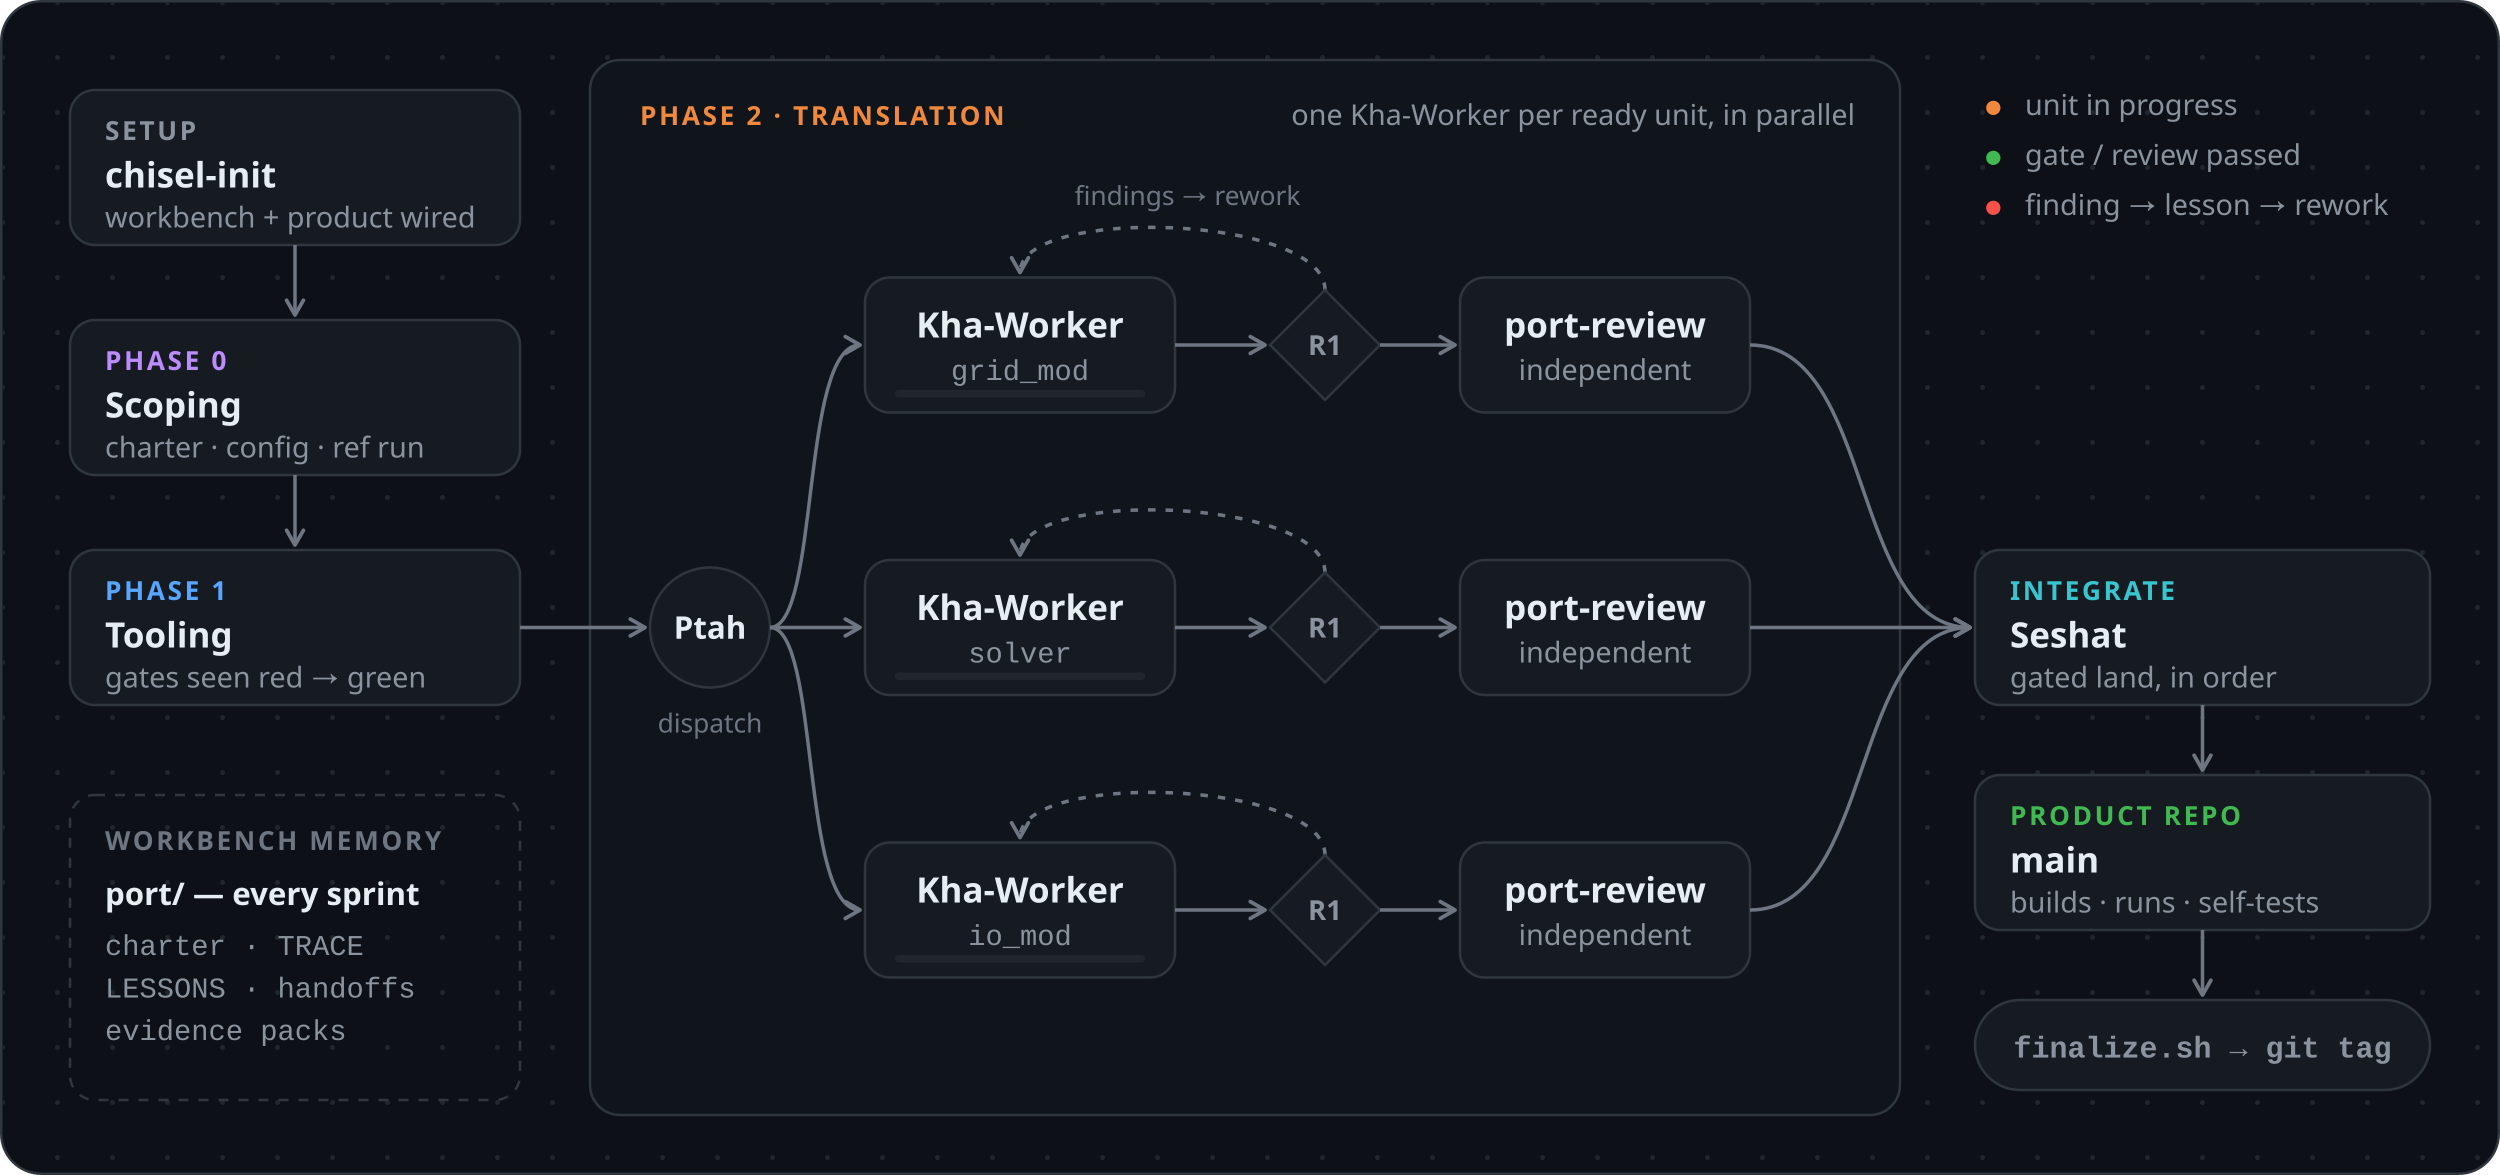
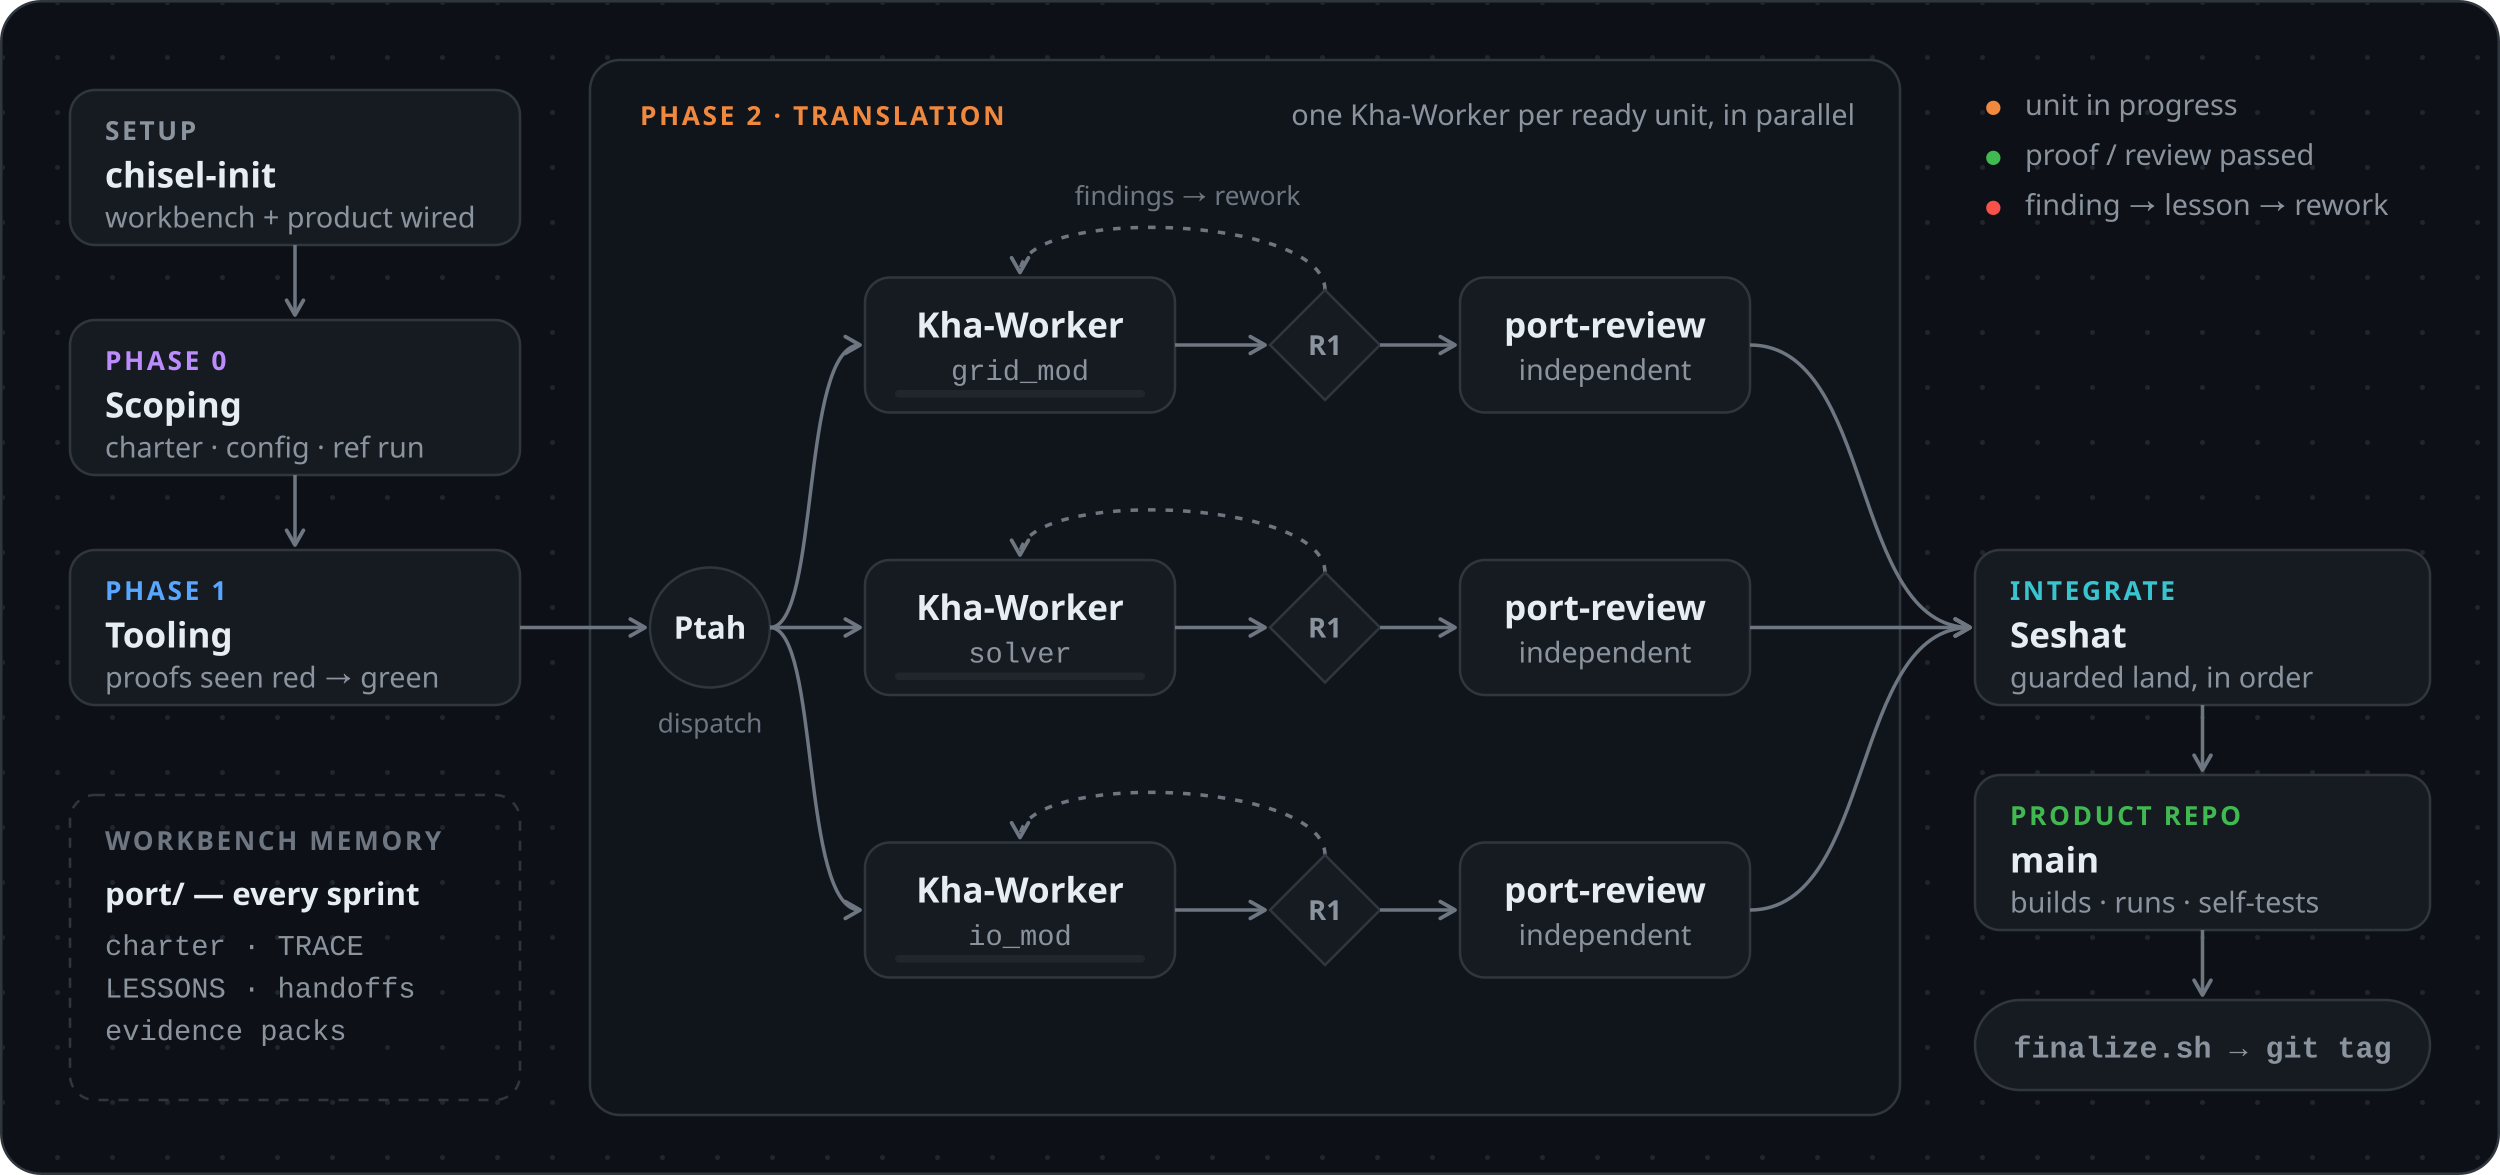
- <svg xmlns="http://www.w3.org/2000/svg" viewBox="0 0 1000 470" width="1000" height="470" role="img" aria-label="How a port flows: chisel-init, scoping and tooling, then parallel translation where each unit passes an R1 gate and an independent review, with failures recorded as lessons and reworked, then integration into the product repo and a milestone tag">
+ <svg xmlns="http://www.w3.org/2000/svg" viewBox="0 0 1000 470" width="1000" height="470" role="img" aria-label="How a port flows: chisel-init, scoping and tooling, then parallel translation where each unit passes an R1 proof and an independent review, with failures recorded as lessons and reworked, then integration into the product repo and a milestone tag">
  <defs>
    <filter id="glow" x="-60%" y="-60%" width="220%" height="220%">
      <feGaussianBlur stdDeviation="3" result="b" />
      <feMerge>
        <feMergeNode in="b" />
        <feMergeNode in="SourceGraphic" />
      </feMerge>
    </filter>
    <pattern id="dots" width="22" height="22" patternUnits="userSpaceOnUse">
      <circle cx="1" cy="1" r="1" fill="#21262d" />
    </pattern>
    <marker id="tip" viewBox="0 0 10 10" refX="8" refY="5" markerWidth="6" markerHeight="6" orient="auto-start-reverse">
      <path d="M1 1 L8 5 L1 9" fill="none" stroke="#6e7681" stroke-width="1.8" stroke-linecap="round" stroke-linejoin="round" />
    </marker>
    <marker id="tipred" viewBox="0 0 10 10" refX="8" refY="5" markerWidth="6" markerHeight="6" orient="auto-start-reverse">
      <path d="M1 1 L8 5 L1 9" fill="none" stroke="#f85149" stroke-width="1.8" stroke-linecap="round" stroke-linejoin="round" />
    </marker>
  </defs>
  <rect x="0.5" y="0.5" width="999" height="469" rx="16" fill="#0d1117" stroke="#30363d" />
  <rect x="1" y="1" width="998" height="468" rx="16" fill="url(#dots)" />
  <rect x="28" y="36" width="180" height="62" rx="10" fill="#161b22" stroke="#30363d" />
  <text x="42" y="56" font-family="-apple-system, BlinkMacSystemFont, 'Segoe UI', 'Noto Sans', Helvetica, Arial, sans-serif" font-size="10.5" font-weight="700" fill="#8b949e" text-anchor="start" letter-spacing="0.1em">SETUP</text>
  <text x="42" y="75" font-family="-apple-system, BlinkMacSystemFont, 'Segoe UI', 'Noto Sans', Helvetica, Arial, sans-serif" font-size="14" font-weight="600" fill="#e6edf3" text-anchor="start">chisel-init</text>
  <text x="42" y="91" font-family="-apple-system, BlinkMacSystemFont, 'Segoe UI', 'Noto Sans', Helvetica, Arial, sans-serif" font-size="11.5" font-weight="400" fill="#8b949e" text-anchor="start">workbench + product wired</text>
  <rect x="28" y="128" width="180" height="62" rx="10" fill="#161b22" stroke="#30363d" />
  <text x="42" y="148" font-family="-apple-system, BlinkMacSystemFont, 'Segoe UI', 'Noto Sans', Helvetica, Arial, sans-serif" font-size="10.5" font-weight="700" fill="#bc8cff" text-anchor="start" letter-spacing="0.1em">PHASE 0</text>
  <text x="42" y="167" font-family="-apple-system, BlinkMacSystemFont, 'Segoe UI', 'Noto Sans', Helvetica, Arial, sans-serif" font-size="14" font-weight="600" fill="#e6edf3" text-anchor="start">Scoping</text>
  <text x="42" y="183" font-family="-apple-system, BlinkMacSystemFont, 'Segoe UI', 'Noto Sans', Helvetica, Arial, sans-serif" font-size="11.5" font-weight="400" fill="#8b949e" text-anchor="start">charter · config · ref run</text>
  <rect x="28" y="220" width="180" height="62" rx="10" fill="#161b22" stroke="#30363d" />
  <text x="42" y="240" font-family="-apple-system, BlinkMacSystemFont, 'Segoe UI', 'Noto Sans', Helvetica, Arial, sans-serif" font-size="10.5" font-weight="700" fill="#58a6ff" text-anchor="start" letter-spacing="0.1em">PHASE 1</text>
  <text x="42" y="259" font-family="-apple-system, BlinkMacSystemFont, 'Segoe UI', 'Noto Sans', Helvetica, Arial, sans-serif" font-size="14" font-weight="600" fill="#e6edf3" text-anchor="start">Tooling</text>
-   <text x="42" y="275" font-family="-apple-system, BlinkMacSystemFont, 'Segoe UI', 'Noto Sans', Helvetica, Arial, sans-serif" font-size="11.5" font-weight="400" fill="#8b949e" text-anchor="start">gates seen red → green</text>
+   <text x="42" y="275" font-family="-apple-system, BlinkMacSystemFont, 'Segoe UI', 'Noto Sans', Helvetica, Arial, sans-serif" font-size="11.5" font-weight="400" fill="#8b949e" text-anchor="start">proofs seen red → green</text>
  <path d="M118.0 98 L118.0 126" fill="none" stroke="#6e7681" stroke-width="1.4" marker-end="url(#tip)" />
  <path d="M118.0 190 L118.0 218" fill="none" stroke="#6e7681" stroke-width="1.4" marker-end="url(#tip)" />
  <rect x="28" y="318" width="180" height="122" rx="10" fill="none" stroke="#30363d" stroke-dasharray="4 4" />
  <text x="42" y="340" font-family="-apple-system, BlinkMacSystemFont, 'Segoe UI', 'Noto Sans', Helvetica, Arial, sans-serif" font-size="10.5" font-weight="700" fill="#6e7681" text-anchor="start" letter-spacing="0.1em">WORKBENCH MEMORY</text>
  <text x="42" y="362" font-family="-apple-system, BlinkMacSystemFont, 'Segoe UI', 'Noto Sans', Helvetica, Arial, sans-serif" font-size="12.5" font-weight="600" fill="#e6edf3" text-anchor="start">port/ — every sprint</text>
  <text x="42" y="382" font-family="ui-monospace, SFMono-Regular, 'SF Mono', Menlo, Consolas, 'Liberation Mono', 'DejaVu Sans Mono', monospace" font-size="11.5" font-weight="400" fill="#8b949e" text-anchor="start">charter · TRACE</text>
  <text x="42" y="399" font-family="ui-monospace, SFMono-Regular, 'SF Mono', Menlo, Consolas, 'Liberation Mono', 'DejaVu Sans Mono', monospace" font-size="11.5" font-weight="400" fill="#8b949e" text-anchor="start">LESSONS · handoffs</text>
  <text x="42" y="416" font-family="ui-monospace, SFMono-Regular, 'SF Mono', Menlo, Consolas, 'Liberation Mono', 'DejaVu Sans Mono', monospace" font-size="11.5" font-weight="400" fill="#8b949e" text-anchor="start">evidence packs</text>
  <rect x="236" y="24" width="524" height="422" rx="12" fill="#10151c" stroke="#30363d" />
  <text x="256" y="50" font-family="-apple-system, BlinkMacSystemFont, 'Segoe UI', 'Noto Sans', Helvetica, Arial, sans-serif" font-size="10.5" font-weight="700" fill="#f0883e" text-anchor="start" letter-spacing="0.1em">PHASE 2 · TRANSLATION</text>
  <text x="742" y="50" font-family="-apple-system, BlinkMacSystemFont, 'Segoe UI', 'Noto Sans', Helvetica, Arial, sans-serif" font-size="11.5" font-weight="400" fill="#8b949e" text-anchor="end">one Kha-Worker per ready unit, in parallel</text>
  <path d="M208 251 L258 251" fill="none" stroke="#6e7681" stroke-width="1.4" marker-end="url(#tip)" />
  <circle cx="284" cy="251" r="24" fill="#161b22" stroke="#30363d" />
  <text x="284" y="255.5" font-family="-apple-system, BlinkMacSystemFont, 'Segoe UI', 'Noto Sans', Helvetica, Arial, sans-serif" font-size="12.5" font-weight="700" fill="#e6edf3" text-anchor="middle">Ptah</text>
  <text x="284" y="293" font-family="-apple-system, BlinkMacSystemFont, 'Segoe UI', 'Noto Sans', Helvetica, Arial, sans-serif" font-size="10.5" font-weight="400" fill="#6e7681" text-anchor="middle">dispatch</text>
  <g transform="translate(284 251)">
    <g>
      <animateTransform attributeName="transform" type="scale" dur="15s" repeatCount="indefinite" calcMode="linear" keyTimes="0;0.23;0.24;0.257;1" values="1;1;1.14;1;1" />
      <circle r="24" fill="none" stroke="#f0883e" stroke-width="1.6" filter="url(#glow)" opacity="0">
        <animate attributeName="opacity" dur="15s" repeatCount="indefinite" calcMode="linear" keyTimes="0;0.227;0.237;0.287;0.307;1" values="0;0;1;1;0;0" />
      </circle>
    </g>
  </g>
  <path d="M308 251 C328 251 320 138 344 138" fill="none" stroke="#6e7681" stroke-width="1.4" marker-end="url(#tip)" />
  <rect x="346" y="111" width="124" height="54" rx="10" fill="#161b22" stroke="#30363d" />
  <text x="408" y="135" font-family="-apple-system, BlinkMacSystemFont, 'Segoe UI', 'Noto Sans', Helvetica, Arial, sans-serif" font-size="14" font-weight="600" fill="#e6edf3" text-anchor="middle">Kha-Worker</text>
  <text x="408" y="152" font-family="ui-monospace, SFMono-Regular, 'SF Mono', Menlo, Consolas, 'Liberation Mono', 'DejaVu Sans Mono', monospace" font-size="11.5" font-weight="400" fill="#8b949e" text-anchor="middle">grid_mod</text>
  <rect x="358" y="156" width="100" height="3" rx="1.5" fill="#21262d" />
  <path d="M530 116 C530 86 408.0 82 408.0 109" fill="none" stroke="#6e7681" stroke-width="1.4" stroke-dasharray="3 4" marker-end="url(#tip)" />
  <text x="475" y="82" font-family="-apple-system, BlinkMacSystemFont, 'Segoe UI', 'Noto Sans', Helvetica, Arial, sans-serif" font-size="10.5" font-weight="400" fill="#6e7681" text-anchor="middle">findings → rework</text>
  <path d="M470 138 L506 138" fill="none" stroke="#6e7681" stroke-width="1.4" marker-end="url(#tip)" />
  <path d="M530 116 L552 138 L530 160 L508 138 Z" fill="#161b22" stroke="#30363d" />
  <text x="530" y="142" font-family="-apple-system, BlinkMacSystemFont, 'Segoe UI', 'Noto Sans', Helvetica, Arial, sans-serif" font-size="11" font-weight="700" fill="#8b949e" text-anchor="middle">R1</text>
  <path d="M552 138 L582 138" fill="none" stroke="#6e7681" stroke-width="1.4" marker-end="url(#tip)" />
  <rect x="584" y="111" width="116" height="54" rx="10" fill="#161b22" stroke="#30363d" />
  <text x="642" y="135" font-family="-apple-system, BlinkMacSystemFont, 'Segoe UI', 'Noto Sans', Helvetica, Arial, sans-serif" font-size="14" font-weight="600" fill="#e6edf3" text-anchor="middle">port-review</text>
  <text x="642" y="152" font-family="-apple-system, BlinkMacSystemFont, 'Segoe UI', 'Noto Sans', Helvetica, Arial, sans-serif" font-size="11.5" font-weight="400" fill="#8b949e" text-anchor="middle">independent</text>
  <path d="M700 138 C750 138 740 251 788 251" fill="none" stroke="#6e7681" stroke-width="1.4" marker-end="url(#tip)" />
  <path d="M308 251 C328 251 320 251 344 251" fill="none" stroke="#6e7681" stroke-width="1.4" marker-end="url(#tip)" />
  <rect x="346" y="224" width="124" height="54" rx="10" fill="#161b22" stroke="#30363d" />
  <text x="408" y="248" font-family="-apple-system, BlinkMacSystemFont, 'Segoe UI', 'Noto Sans', Helvetica, Arial, sans-serif" font-size="14" font-weight="600" fill="#e6edf3" text-anchor="middle">Kha-Worker</text>
  <text x="408" y="265" font-family="ui-monospace, SFMono-Regular, 'SF Mono', Menlo, Consolas, 'Liberation Mono', 'DejaVu Sans Mono', monospace" font-size="11.5" font-weight="400" fill="#8b949e" text-anchor="middle">solver</text>
  <rect x="358" y="269" width="100" height="3" rx="1.5" fill="#21262d" />
  <path d="M530 229 C530 199 408.0 195 408.0 222" fill="none" stroke="#6e7681" stroke-width="1.4" stroke-dasharray="3 4" marker-end="url(#tip)" />
  <path d="M470 251 L506 251" fill="none" stroke="#6e7681" stroke-width="1.4" marker-end="url(#tip)" />
  <path d="M530 229 L552 251 L530 273 L508 251 Z" fill="#161b22" stroke="#30363d" />
  <text x="530" y="255" font-family="-apple-system, BlinkMacSystemFont, 'Segoe UI', 'Noto Sans', Helvetica, Arial, sans-serif" font-size="11" font-weight="700" fill="#8b949e" text-anchor="middle">R1</text>
  <path d="M552 251 L582 251" fill="none" stroke="#6e7681" stroke-width="1.4" marker-end="url(#tip)" />
  <rect x="584" y="224" width="116" height="54" rx="10" fill="#161b22" stroke="#30363d" />
  <text x="642" y="248" font-family="-apple-system, BlinkMacSystemFont, 'Segoe UI', 'Noto Sans', Helvetica, Arial, sans-serif" font-size="14" font-weight="600" fill="#e6edf3" text-anchor="middle">port-review</text>
  <text x="642" y="265" font-family="-apple-system, BlinkMacSystemFont, 'Segoe UI', 'Noto Sans', Helvetica, Arial, sans-serif" font-size="11.5" font-weight="400" fill="#8b949e" text-anchor="middle">independent</text>
  <path d="M700 251 C750 251 740 251 788 251" fill="none" stroke="#6e7681" stroke-width="1.4" marker-end="url(#tip)" />
  <path d="M308 251 C328 251 320 364 344 364" fill="none" stroke="#6e7681" stroke-width="1.4" marker-end="url(#tip)" />
  <rect x="346" y="337" width="124" height="54" rx="10" fill="#161b22" stroke="#30363d" />
  <text x="408" y="361" font-family="-apple-system, BlinkMacSystemFont, 'Segoe UI', 'Noto Sans', Helvetica, Arial, sans-serif" font-size="14" font-weight="600" fill="#e6edf3" text-anchor="middle">Kha-Worker</text>
  <text x="408" y="378" font-family="ui-monospace, SFMono-Regular, 'SF Mono', Menlo, Consolas, 'Liberation Mono', 'DejaVu Sans Mono', monospace" font-size="11.5" font-weight="400" fill="#8b949e" text-anchor="middle">io_mod</text>
  <rect x="358" y="382" width="100" height="3" rx="1.5" fill="#21262d" />
  <path d="M530 342 C530 312 408.0 308 408.0 335" fill="none" stroke="#6e7681" stroke-width="1.4" stroke-dasharray="3 4" marker-end="url(#tip)" />
  <path d="M470 364 L506 364" fill="none" stroke="#6e7681" stroke-width="1.4" marker-end="url(#tip)" />
  <path d="M530 342 L552 364 L530 386 L508 364 Z" fill="#161b22" stroke="#30363d" />
  <text x="530" y="368" font-family="-apple-system, BlinkMacSystemFont, 'Segoe UI', 'Noto Sans', Helvetica, Arial, sans-serif" font-size="11" font-weight="700" fill="#8b949e" text-anchor="middle">R1</text>
  <path d="M552 364 L582 364" fill="none" stroke="#6e7681" stroke-width="1.4" marker-end="url(#tip)" />
  <rect x="584" y="337" width="116" height="54" rx="10" fill="#161b22" stroke="#30363d" />
  <text x="642" y="361" font-family="-apple-system, BlinkMacSystemFont, 'Segoe UI', 'Noto Sans', Helvetica, Arial, sans-serif" font-size="14" font-weight="600" fill="#e6edf3" text-anchor="middle">port-review</text>
  <text x="642" y="378" font-family="-apple-system, BlinkMacSystemFont, 'Segoe UI', 'Noto Sans', Helvetica, Arial, sans-serif" font-size="11.5" font-weight="400" fill="#8b949e" text-anchor="middle">independent</text>
  <path d="M700 364 C750 364 740 251 788 251" fill="none" stroke="#6e7681" stroke-width="1.4" marker-end="url(#tip)" />
  <text x="794" y="46" font-family="-apple-system, BlinkMacSystemFont, 'Segoe UI', 'Noto Sans', Helvetica, Arial, sans-serif" font-size="11" font-weight="400" fill="#f0883e" text-anchor="start">●</text>
  <text x="810" y="46" font-family="-apple-system, BlinkMacSystemFont, 'Segoe UI', 'Noto Sans', Helvetica, Arial, sans-serif" font-size="11.5" font-weight="400" fill="#8b949e" text-anchor="start">unit in progress</text>
  <text x="794" y="66" font-family="-apple-system, BlinkMacSystemFont, 'Segoe UI', 'Noto Sans', Helvetica, Arial, sans-serif" font-size="11" font-weight="400" fill="#3fb950" text-anchor="start">●</text>
-   <text x="810" y="66" font-family="-apple-system, BlinkMacSystemFont, 'Segoe UI', 'Noto Sans', Helvetica, Arial, sans-serif" font-size="11.5" font-weight="400" fill="#8b949e" text-anchor="start">gate / review passed</text>
+   <text x="810" y="66" font-family="-apple-system, BlinkMacSystemFont, 'Segoe UI', 'Noto Sans', Helvetica, Arial, sans-serif" font-size="11.5" font-weight="400" fill="#8b949e" text-anchor="start">proof / review passed</text>
  <text x="794" y="86" font-family="-apple-system, BlinkMacSystemFont, 'Segoe UI', 'Noto Sans', Helvetica, Arial, sans-serif" font-size="11" font-weight="400" fill="#f85149" text-anchor="start">●</text>
  <text x="810" y="86" font-family="-apple-system, BlinkMacSystemFont, 'Segoe UI', 'Noto Sans', Helvetica, Arial, sans-serif" font-size="11.5" font-weight="400" fill="#8b949e" text-anchor="start">finding → lesson → rework</text>
  <rect x="790" y="220" width="182" height="62" rx="10" fill="#161b22" stroke="#30363d" />
  <text x="804" y="240" font-family="-apple-system, BlinkMacSystemFont, 'Segoe UI', 'Noto Sans', Helvetica, Arial, sans-serif" font-size="10.5" font-weight="700" fill="#39c5cf" text-anchor="start" letter-spacing="0.1em">INTEGRATE</text>
  <text x="804" y="259" font-family="-apple-system, BlinkMacSystemFont, 'Segoe UI', 'Noto Sans', Helvetica, Arial, sans-serif" font-size="14" font-weight="600" fill="#e6edf3" text-anchor="start">Seshat</text>
-   <text x="804" y="275" font-family="-apple-system, BlinkMacSystemFont, 'Segoe UI', 'Noto Sans', Helvetica, Arial, sans-serif" font-size="11.5" font-weight="400" fill="#8b949e" text-anchor="start">gated land, in order</text>
+   <text x="804" y="275" font-family="-apple-system, BlinkMacSystemFont, 'Segoe UI', 'Noto Sans', Helvetica, Arial, sans-serif" font-size="11.5" font-weight="400" fill="#8b949e" text-anchor="start">guarded land, in order</text>
  <path d="M881.0 282 L881.0 308" fill="none" stroke="#6e7681" stroke-width="1.4" marker-end="url(#tip)" />
  <rect x="790" y="310" width="182" height="62" rx="10" fill="#161b22" stroke="#30363d" />
  <text x="804" y="330" font-family="-apple-system, BlinkMacSystemFont, 'Segoe UI', 'Noto Sans', Helvetica, Arial, sans-serif" font-size="10.5" font-weight="700" fill="#3fb950" text-anchor="start" letter-spacing="0.1em">PRODUCT REPO</text>
  <text x="804" y="349" font-family="-apple-system, BlinkMacSystemFont, 'Segoe UI', 'Noto Sans', Helvetica, Arial, sans-serif" font-size="14" font-weight="600" fill="#e6edf3" text-anchor="start">main</text>
  <text x="804" y="365" font-family="-apple-system, BlinkMacSystemFont, 'Segoe UI', 'Noto Sans', Helvetica, Arial, sans-serif" font-size="11.5" font-weight="400" fill="#8b949e" text-anchor="start">builds · runs · self-tests</text>
  <path d="M881.0 372 L881.0 398" fill="none" stroke="#6e7681" stroke-width="1.4" marker-end="url(#tip)" />
  <rect x="790" y="400" width="182" height="36" rx="18" fill="#161b22" stroke="#30363d" />
  <text x="881" y="423" font-family="ui-monospace, SFMono-Regular, 'SF Mono', Menlo, Consolas, 'Liberation Mono', 'DejaVu Sans Mono', monospace" font-size="12" font-weight="600" fill="#8b949e" text-anchor="middle">finalize.sh → git tag</text>
  <rect x="28" y="36" width="180" height="62" rx="10" fill="#8b949e" fill-opacity="0.07" stroke="#8b949e" stroke-width="1.6" filter="url(#glow)" opacity="0">
    <animate attributeName="opacity" dur="15s" repeatCount="indefinite" calcMode="linear" keyTimes="0;0.027;0.043;0.94;0.957;1" values="0;0;1;1;0;0" />
  </rect>
  <g opacity="0">
    <animate attributeName="opacity" dur="15s" repeatCount="indefinite" calcMode="linear" keyTimes="0;0.033;0.047;0.94;0.953;1" values="0;0;1;1;0;0" />
    <circle cx="192" cy="52" r="9" fill="#8b949e" />
    <text x="192" y="56" font-family="-apple-system, BlinkMacSystemFont, 'Segoe UI', 'Noto Sans', Helvetica, Arial, sans-serif" font-size="11" font-weight="800" fill="#0d1117" text-anchor="middle">✓</text>
  </g>
  <rect x="28" y="128" width="180" height="62" rx="10" fill="#bc8cff" fill-opacity="0.07" stroke="#bc8cff" stroke-width="1.6" filter="url(#glow)" opacity="0">
    <animate attributeName="opacity" dur="15s" repeatCount="indefinite" calcMode="linear" keyTimes="0;0.093;0.11;0.94;0.957;1" values="0;0;1;1;0;0" />
  </rect>
  <g opacity="0">
    <animate attributeName="opacity" dur="15s" repeatCount="indefinite" calcMode="linear" keyTimes="0;0.1;0.113;0.94;0.953;1" values="0;0;1;1;0;0" />
    <circle cx="192" cy="144" r="9" fill="#bc8cff" />
    <text x="192" y="148" font-family="-apple-system, BlinkMacSystemFont, 'Segoe UI', 'Noto Sans', Helvetica, Arial, sans-serif" font-size="11" font-weight="800" fill="#0d1117" text-anchor="middle">✓</text>
  </g>
  <rect x="28" y="220" width="180" height="62" rx="10" fill="#58a6ff" fill-opacity="0.07" stroke="#58a6ff" stroke-width="1.6" filter="url(#glow)" opacity="0">
    <animate attributeName="opacity" dur="15s" repeatCount="indefinite" calcMode="linear" keyTimes="0;0.16;0.177;0.94;0.957;1" values="0;0;1;1;0;0" />
  </rect>
  <g opacity="0">
    <animate attributeName="opacity" dur="15s" repeatCount="indefinite" calcMode="linear" keyTimes="0;0.167;0.18;0.94;0.953;1" values="0;0;1;1;0;0" />
    <circle cx="192" cy="236" r="9" fill="#58a6ff" />
    <text x="192" y="240" font-family="-apple-system, BlinkMacSystemFont, 'Segoe UI', 'Noto Sans', Helvetica, Arial, sans-serif" font-size="11" font-weight="800" fill="#0d1117" text-anchor="middle">✓</text>
  </g>
  <g opacity="0">
    <animate attributeName="opacity" dur="15s" repeatCount="indefinite" calcMode="discrete" keyTimes="0;0.053;0.093;0.12;0.16;0.187;0.23" values="0;1;0;1;0;1;0" />
    <circle r="5.5" fill="#bc8cff" filter="url(#glow)">
      <animate attributeName="fill" dur="15s" repeatCount="indefinite" calcMode="discrete" keyTimes="0;0.12;0.187" values="#bc8cff;#58a6ff;#f0883e" />
    </circle>
    <animateMotion dur="15s" repeatCount="indefinite" calcMode="linear" path="M118 98 L118 128 L118 190 L118 220 L118 251 L284 251" keyPoints="0;0;0.094;0.094;0.288;0.382;0.382;0.48;1;1" keyTimes="0;0.053;0.093;0.12;0.12;0.16;0.187;0.187;0.23;1" />
  </g>
  <rect x="346" y="111" width="124" height="54" rx="10" fill="#f0883e" fill-opacity="0.07" stroke="#f0883e" stroke-width="1.6" filter="url(#glow)" opacity="0">
    <animate attributeName="opacity" dur="15s" repeatCount="indefinite" calcMode="linear" keyTimes="0;0.28;0.297;0.373;0.39;1" values="0;0;1;1;0;0" />
  </rect>
  <g opacity="0">
    <animate attributeName="opacity" dur="15s" repeatCount="indefinite" calcMode="linear" keyTimes="0;0.393;0.403;0.94;0.95;1" values="0;0;1;1;0;0" />
    <path d="M530 116 L552 138 L530 160 L508 138 Z" fill="#3fb950" fill-opacity="0.18" stroke="#3fb950" stroke-width="1.6" filter="url(#glow)" />
    <text x="530" y="142" font-family="-apple-system, BlinkMacSystemFont, 'Segoe UI', 'Noto Sans', Helvetica, Arial, sans-serif" font-size="11" font-weight="800" fill="#3fb950" text-anchor="middle">R1</text>
  </g>
  <rect x="358" y="156" width="0" height="3" rx="1.5" fill="#f0883e">
    <animate attributeName="width" dur="15s" repeatCount="indefinite" calcMode="linear" keyTimes="0;0.28;0.373;0.94;0.96;1" values="0;0;100;100;0;0" />
    <animate attributeName="fill" dur="15s" repeatCount="indefinite" calcMode="discrete" keyTimes="0;0.393;0.96" values="#f0883e;#3fb950;#f0883e" />
  </rect>
  <rect x="584" y="111" width="116" height="54" rx="10" fill="#3fb950" fill-opacity="0.07" stroke="#3fb950" stroke-width="1.6" filter="url(#glow)" opacity="0">
    <animate attributeName="opacity" dur="15s" repeatCount="indefinite" calcMode="linear" keyTimes="0;0.42;0.437;0.453;0.47;1" values="0;0;1;1;0;0" />
  </rect>
  <g opacity="0">
    <animate attributeName="opacity" dur="15s" repeatCount="indefinite" calcMode="linear" keyTimes="0;0.453;0.467;0.94;0.953;1" values="0;0;1;1;0;0" />
    <circle cx="686" cy="111" r="9" fill="#3fb950" />
    <text x="686" y="115" font-family="-apple-system, BlinkMacSystemFont, 'Segoe UI', 'Noto Sans', Helvetica, Arial, sans-serif" font-size="11" font-weight="800" fill="#0d1117" text-anchor="middle">✓</text>
  </g>
  <g opacity="0">
    <animate attributeName="opacity" dur="15s" repeatCount="indefinite" calcMode="discrete" keyTimes="0;0.24;0.283;0.373;0.42;0.453;0.707" values="0;1;0;1;0;1;0" />
    <circle r="5.5" fill="#f0883e" filter="url(#glow)">
      <animate attributeName="fill" dur="15s" repeatCount="indefinite" calcMode="discrete" keyTimes="0;0.453" values="#f0883e;#3fb950" />
    </circle>
    <animateMotion dur="15s" repeatCount="indefinite" calcMode="linear" path="M284 251 C328 251 320 138 346 138 L408 138 L470 138 L530 138 L584 138 L700 138 C750 138 740 251 790 251" keyPoints="0;0;0.213;0.309;0.309;0.405;0.498;0.498;0.581;0.761;0.761;1;1" keyTimes="0;0.24;0.28;0.283;0.37;0.373;0.393;0.403;0.42;0.453;0.653;0.707;1" />
  </g>
  <rect x="346" y="224" width="124" height="54" rx="10" fill="#f0883e" fill-opacity="0.07" stroke="#f0883e" stroke-width="1.6" filter="url(#glow)" opacity="0">
    <animate attributeName="opacity" dur="15s" repeatCount="indefinite" calcMode="linear" keyTimes="0;0.28;0.297;0.393;0.41;1" values="0;0;1;1;0;0" />
  </rect>
  <g opacity="0">
    <animate attributeName="opacity" dur="15s" repeatCount="indefinite" calcMode="linear" keyTimes="0;0.413;0.423;0.567;0.577;1" values="0;0;1;1;0;0" />
    <path d="M530 229 L552 251 L530 273 L508 251 Z" fill="#f85149" fill-opacity="0.18" stroke="#f85149" stroke-width="1.6" filter="url(#glow)" />
    <text x="530" y="255" font-family="-apple-system, BlinkMacSystemFont, 'Segoe UI', 'Noto Sans', Helvetica, Arial, sans-serif" font-size="11" font-weight="800" fill="#f85149" text-anchor="middle">R1</text>
  </g>
  <g opacity="0">
    <animate attributeName="opacity" dur="15s" repeatCount="indefinite" calcMode="linear" keyTimes="0;0.567;0.577;0.94;0.95;1" values="0;0;1;1;0;0" />
    <path d="M530 229 L552 251 L530 273 L508 251 Z" fill="#3fb950" fill-opacity="0.18" stroke="#3fb950" stroke-width="1.6" filter="url(#glow)" />
    <text x="530" y="255" font-family="-apple-system, BlinkMacSystemFont, 'Segoe UI', 'Noto Sans', Helvetica, Arial, sans-serif" font-size="11" font-weight="800" fill="#3fb950" text-anchor="middle">R1</text>
  </g>
  <path d="M530 229 C530 199 408 195 408 222" fill="none" stroke="#f85149" stroke-width="1.8" marker-end="url(#tipred)" opacity="0">
    <animate attributeName="opacity" dur="15s" repeatCount="indefinite" calcMode="linear" keyTimes="0;0.413;0.423;0.5;0.533;1" values="0;0;1;1;0;0" />
  </path>
  <g opacity="0">
    <animate attributeName="opacity" dur="15s" repeatCount="indefinite" calcMode="discrete" keyTimes="0;0.427;0.48" values="0;1;0" />
    <circle r="5.5" fill="#f85149" filter="url(#glow)">
      <animate attributeName="fill" dur="15s" repeatCount="indefinite" calcMode="discrete" keyTimes="0" values="#f85149" />
    </circle>
    <animateMotion dur="15s" repeatCount="indefinite" calcMode="linear" path="M530 229 C530 199 408 195 408 222" keyPoints="0;0;1;1" keyTimes="0;0.427;0.48;1" />
  </g>
  <rect x="346" y="224" width="124" height="54" rx="10" fill="#f0883e" fill-opacity="0.07" stroke="#f0883e" stroke-width="1.6" filter="url(#glow)" opacity="0">
    <animate attributeName="opacity" dur="15s" repeatCount="indefinite" calcMode="linear" keyTimes="0;0.48;0.497;0.547;0.563;1" values="0;0;1;1;0;0" />
  </rect>
  <g opacity="0">
    <animate attributeName="opacity" dur="15s" repeatCount="indefinite" calcMode="discrete" keyTimes="0;0.42;0.48" values="0;1;0" />
    <g>
      <rect x="-34" y="-10" width="68" height="20" rx="10" fill="#f85149" fill-opacity="0.18" stroke="#f85149" />
      <text x="0" y="4" font-family="ui-monospace, SFMono-Regular, 'SF Mono', Menlo, Consolas, 'Liberation Mono', 'DejaVu Sans Mono', monospace" font-size="10.5" font-weight="700" fill="#f85149" text-anchor="middle">+1 lesson</text>
      <animateMotion dur="15s" repeatCount="indefinite" calcMode="linear" path="M520 221 C420 150 230 290 118 330" keyPoints="0;0;1;1" keyTimes="0;0.42;0.48;1" />
    </g>
  </g>
  <rect x="28" y="318" width="180" height="122" rx="10" fill="#f85149" fill-opacity="0.07" stroke="#f85149" stroke-width="1.6" filter="url(#glow)" opacity="0">
    <animate attributeName="opacity" dur="15s" repeatCount="indefinite" calcMode="linear" keyTimes="0;0.48;0.497;0.533;0.55;1" values="0;0;1;1;0;0" />
  </rect>
  <g opacity="0">
    <animate attributeName="opacity" dur="15s" repeatCount="indefinite" calcMode="linear" keyTimes="0;0.48;0.497;0.96;0.977;1" values="0;0;1;1;0;0" />
    <rect x="148" y="405" width="48" height="18" rx="9" fill="#f85149" fill-opacity="0.16" stroke="#f85149" stroke-opacity="0.6" />
    <text x="172" y="417.5" font-family="ui-monospace, SFMono-Regular, 'SF Mono', Menlo, Consolas, 'Liberation Mono', 'DejaVu Sans Mono', monospace" font-size="10" font-weight="700" fill="#f85149" text-anchor="middle">L-0001</text>
  </g>
  <rect x="358" y="269" width="0" height="3" rx="1.5" fill="#f0883e">
    <animate attributeName="width" dur="15s" repeatCount="indefinite" calcMode="linear" keyTimes="0;0.28;0.393;0.48;0.483;0.547;0.94;0.96;1" values="0;0;100;100;0;100;100;0;0" />
    <animate attributeName="fill" dur="15s" repeatCount="indefinite" calcMode="discrete" keyTimes="0;0.567;0.96" values="#f0883e;#3fb950;#f0883e" />
  </rect>
  <rect x="584" y="224" width="116" height="54" rx="10" fill="#3fb950" fill-opacity="0.07" stroke="#3fb950" stroke-width="1.6" filter="url(#glow)" opacity="0">
    <animate attributeName="opacity" dur="15s" repeatCount="indefinite" calcMode="linear" keyTimes="0;0.593;0.61;0.627;0.643;1" values="0;0;1;1;0;0" />
  </rect>
  <g opacity="0">
    <animate attributeName="opacity" dur="15s" repeatCount="indefinite" calcMode="linear" keyTimes="0;0.627;0.64;0.94;0.953;1" values="0;0;1;1;0;0" />
    <circle cx="686" cy="224" r="9" fill="#3fb950" />
    <text x="686" y="228" font-family="-apple-system, BlinkMacSystemFont, 'Segoe UI', 'Noto Sans', Helvetica, Arial, sans-serif" font-size="11" font-weight="800" fill="#0d1117" text-anchor="middle">✓</text>
  </g>
  <g opacity="0">
    <animate attributeName="opacity" dur="15s" repeatCount="indefinite" calcMode="discrete" keyTimes="0;0.24;0.283;0.393;0.427;0.547;0.593;0.627;0.707" values="0;1;0;1;0;1;0;1;0" />
    <circle r="5.5" fill="#f0883e" filter="url(#glow)">
      <animate attributeName="fill" dur="15s" repeatCount="indefinite" calcMode="discrete" keyTimes="0;0.413;0.547;0.627" values="#f0883e;#f85149;#f0883e;#3fb950" />
    </circle>
    <animateMotion dur="15s" repeatCount="indefinite" calcMode="linear" path="M284 251 C328 251 320 251 346 251 L408 251 L470 251 L530 251 L584 251 L700 251 C750 251 740 251 790 251" keyPoints="0;0;0.123;0.245;0.245;0.368;0.486;0.486;0.245;0.245;0.368;0.486;0.486;0.593;0.822;0.822;1;1" keyTimes="0;0.24;0.28;0.283;0.39;0.393;0.413;0.427;0.43;0.543;0.547;0.567;0.577;0.593;0.627;0.653;0.707;1" />
  </g>
  <rect x="346" y="337" width="124" height="54" rx="10" fill="#f0883e" fill-opacity="0.07" stroke="#f0883e" stroke-width="1.6" filter="url(#glow)" opacity="0">
    <animate attributeName="opacity" dur="15s" repeatCount="indefinite" calcMode="linear" keyTimes="0;0.28;0.297;0.353;0.37;1" values="0;0;1;1;0;0" />
  </rect>
  <g opacity="0">
    <animate attributeName="opacity" dur="15s" repeatCount="indefinite" calcMode="linear" keyTimes="0;0.373;0.383;0.94;0.95;1" values="0;0;1;1;0;0" />
    <path d="M530 342 L552 364 L530 386 L508 364 Z" fill="#3fb950" fill-opacity="0.18" stroke="#3fb950" stroke-width="1.6" filter="url(#glow)" />
    <text x="530" y="368" font-family="-apple-system, BlinkMacSystemFont, 'Segoe UI', 'Noto Sans', Helvetica, Arial, sans-serif" font-size="11" font-weight="800" fill="#3fb950" text-anchor="middle">R1</text>
  </g>
  <rect x="358" y="382" width="0" height="3" rx="1.5" fill="#f0883e">
    <animate attributeName="width" dur="15s" repeatCount="indefinite" calcMode="linear" keyTimes="0;0.28;0.353;0.94;0.96;1" values="0;0;100;100;0;0" />
    <animate attributeName="fill" dur="15s" repeatCount="indefinite" calcMode="discrete" keyTimes="0;0.373;0.96" values="#f0883e;#3fb950;#f0883e" />
  </rect>
  <rect x="584" y="337" width="116" height="54" rx="10" fill="#3fb950" fill-opacity="0.07" stroke="#3fb950" stroke-width="1.6" filter="url(#glow)" opacity="0">
    <animate attributeName="opacity" dur="15s" repeatCount="indefinite" calcMode="linear" keyTimes="0;0.4;0.417;0.433;0.45;1" values="0;0;1;1;0;0" />
  </rect>
  <g opacity="0">
    <animate attributeName="opacity" dur="15s" repeatCount="indefinite" calcMode="linear" keyTimes="0;0.433;0.447;0.94;0.953;1" values="0;0;1;1;0;0" />
    <circle cx="686" cy="337" r="9" fill="#3fb950" />
    <text x="686" y="341" font-family="-apple-system, BlinkMacSystemFont, 'Segoe UI', 'Noto Sans', Helvetica, Arial, sans-serif" font-size="11" font-weight="800" fill="#0d1117" text-anchor="middle">✓</text>
  </g>
  <g opacity="0">
    <animate attributeName="opacity" dur="15s" repeatCount="indefinite" calcMode="discrete" keyTimes="0;0.24;0.283;0.353;0.4;0.433;0.707" values="0;1;0;1;0;1;0" />
    <circle r="5.5" fill="#f0883e" filter="url(#glow)">
      <animate attributeName="fill" dur="15s" repeatCount="indefinite" calcMode="discrete" keyTimes="0;0.433" values="#f0883e;#3fb950" />
    </circle>
    <animateMotion dur="15s" repeatCount="indefinite" calcMode="linear" path="M284 251 C328 251 320 364 346 364 L408 364 L470 364 L530 364 L584 364 L700 364 C750 364 740 251 790 251" keyPoints="0;0;0.213;0.309;0.309;0.405;0.498;0.498;0.581;0.761;0.761;1;1" keyTimes="0;0.24;0.28;0.283;0.35;0.353;0.373;0.383;0.4;0.433;0.653;0.707;1" />
  </g>
  <rect x="790" y="220" width="182" height="62" rx="10" fill="#39c5cf" fill-opacity="0.07" stroke="#39c5cf" stroke-width="1.6" filter="url(#glow)" opacity="0">
    <animate attributeName="opacity" dur="15s" repeatCount="indefinite" calcMode="linear" keyTimes="0;0.707;0.723;0.94;0.957;1" values="0;0;1;1;0;0" />
  </rect>
  <g opacity="0">
    <animate attributeName="opacity" dur="15s" repeatCount="indefinite" calcMode="linear" keyTimes="0;0.713;0.727;0.94;0.953;1" values="0;0;1;1;0;0" />
    <circle cx="956" cy="236" r="9" fill="#39c5cf" />
    <text x="956" y="240" font-family="-apple-system, BlinkMacSystemFont, 'Segoe UI', 'Noto Sans', Helvetica, Arial, sans-serif" font-size="11" font-weight="800" fill="#0d1117" text-anchor="middle">✓</text>
  </g>
  <g opacity="0">
    <animate attributeName="opacity" dur="15s" repeatCount="indefinite" calcMode="discrete" keyTimes="0;0.72;0.747;0.767;0.793" values="0;1;0;1;0" />
    <circle r="5.5" fill="#3fb950" filter="url(#glow)">
      <animate attributeName="fill" dur="15s" repeatCount="indefinite" calcMode="discrete" keyTimes="0" values="#3fb950" />
    </circle>
    <animateMotion dur="15s" repeatCount="indefinite" calcMode="linear" path="M881 282 L881 310 L881 372 L881 400" keyPoints="0;0;0.237;0.237;0.763;1;1" keyTimes="0;0.72;0.747;0.767;0.767;0.793;1" />
  </g>
  <rect x="790" y="310" width="182" height="62" rx="10" fill="#3fb950" fill-opacity="0.07" stroke="#3fb950" stroke-width="1.6" filter="url(#glow)" opacity="0">
    <animate attributeName="opacity" dur="15s" repeatCount="indefinite" calcMode="linear" keyTimes="0;0.747;0.763;0.94;0.957;1" values="0;0;1;1;0;0" />
  </rect>
  <g opacity="0">
    <animate attributeName="opacity" dur="15s" repeatCount="indefinite" calcMode="linear" keyTimes="0;0.753;0.767;0.94;0.953;1" values="0;0;1;1;0;0" />
    <circle cx="956" cy="326" r="9" fill="#3fb950" />
    <text x="956" y="330" font-family="-apple-system, BlinkMacSystemFont, 'Segoe UI', 'Noto Sans', Helvetica, Arial, sans-serif" font-size="11" font-weight="800" fill="#0d1117" text-anchor="middle">✓</text>
  </g>
  <g transform="translate(881.0 418)">
    <g opacity="0">
      <animate attributeName="opacity" dur="15s" repeatCount="indefinite" calcMode="linear" keyTimes="0;0.793;0.803;0.94;0.95;1" values="0;0;1;1;0;0" />
      <animateTransform attributeName="transform" type="scale" dur="15s" repeatCount="indefinite" calcMode="linear" keyTimes="0;0.793;0.807;0.82;1" values="0.85;0.85;1.08;1;1" />
      <rect x="-91.0" y="-18" width="182" height="36" rx="18" fill="#0d1117" />
      <rect x="-91.0" y="-18" width="182" height="36" rx="18" fill="#3fb950" fill-opacity="0.18" stroke="#3fb950" stroke-width="1.6" filter="url(#glow)" />
      <text x="0" y="5" font-family="ui-monospace, SFMono-Regular, 'SF Mono', Menlo, Consolas, 'Liberation Mono', 'DejaVu Sans Mono', monospace" font-size="12" font-weight="700" fill="#3fb950" text-anchor="middle">✓ tag phase2-accepted</text>
    </g>
  </g>
</svg>
